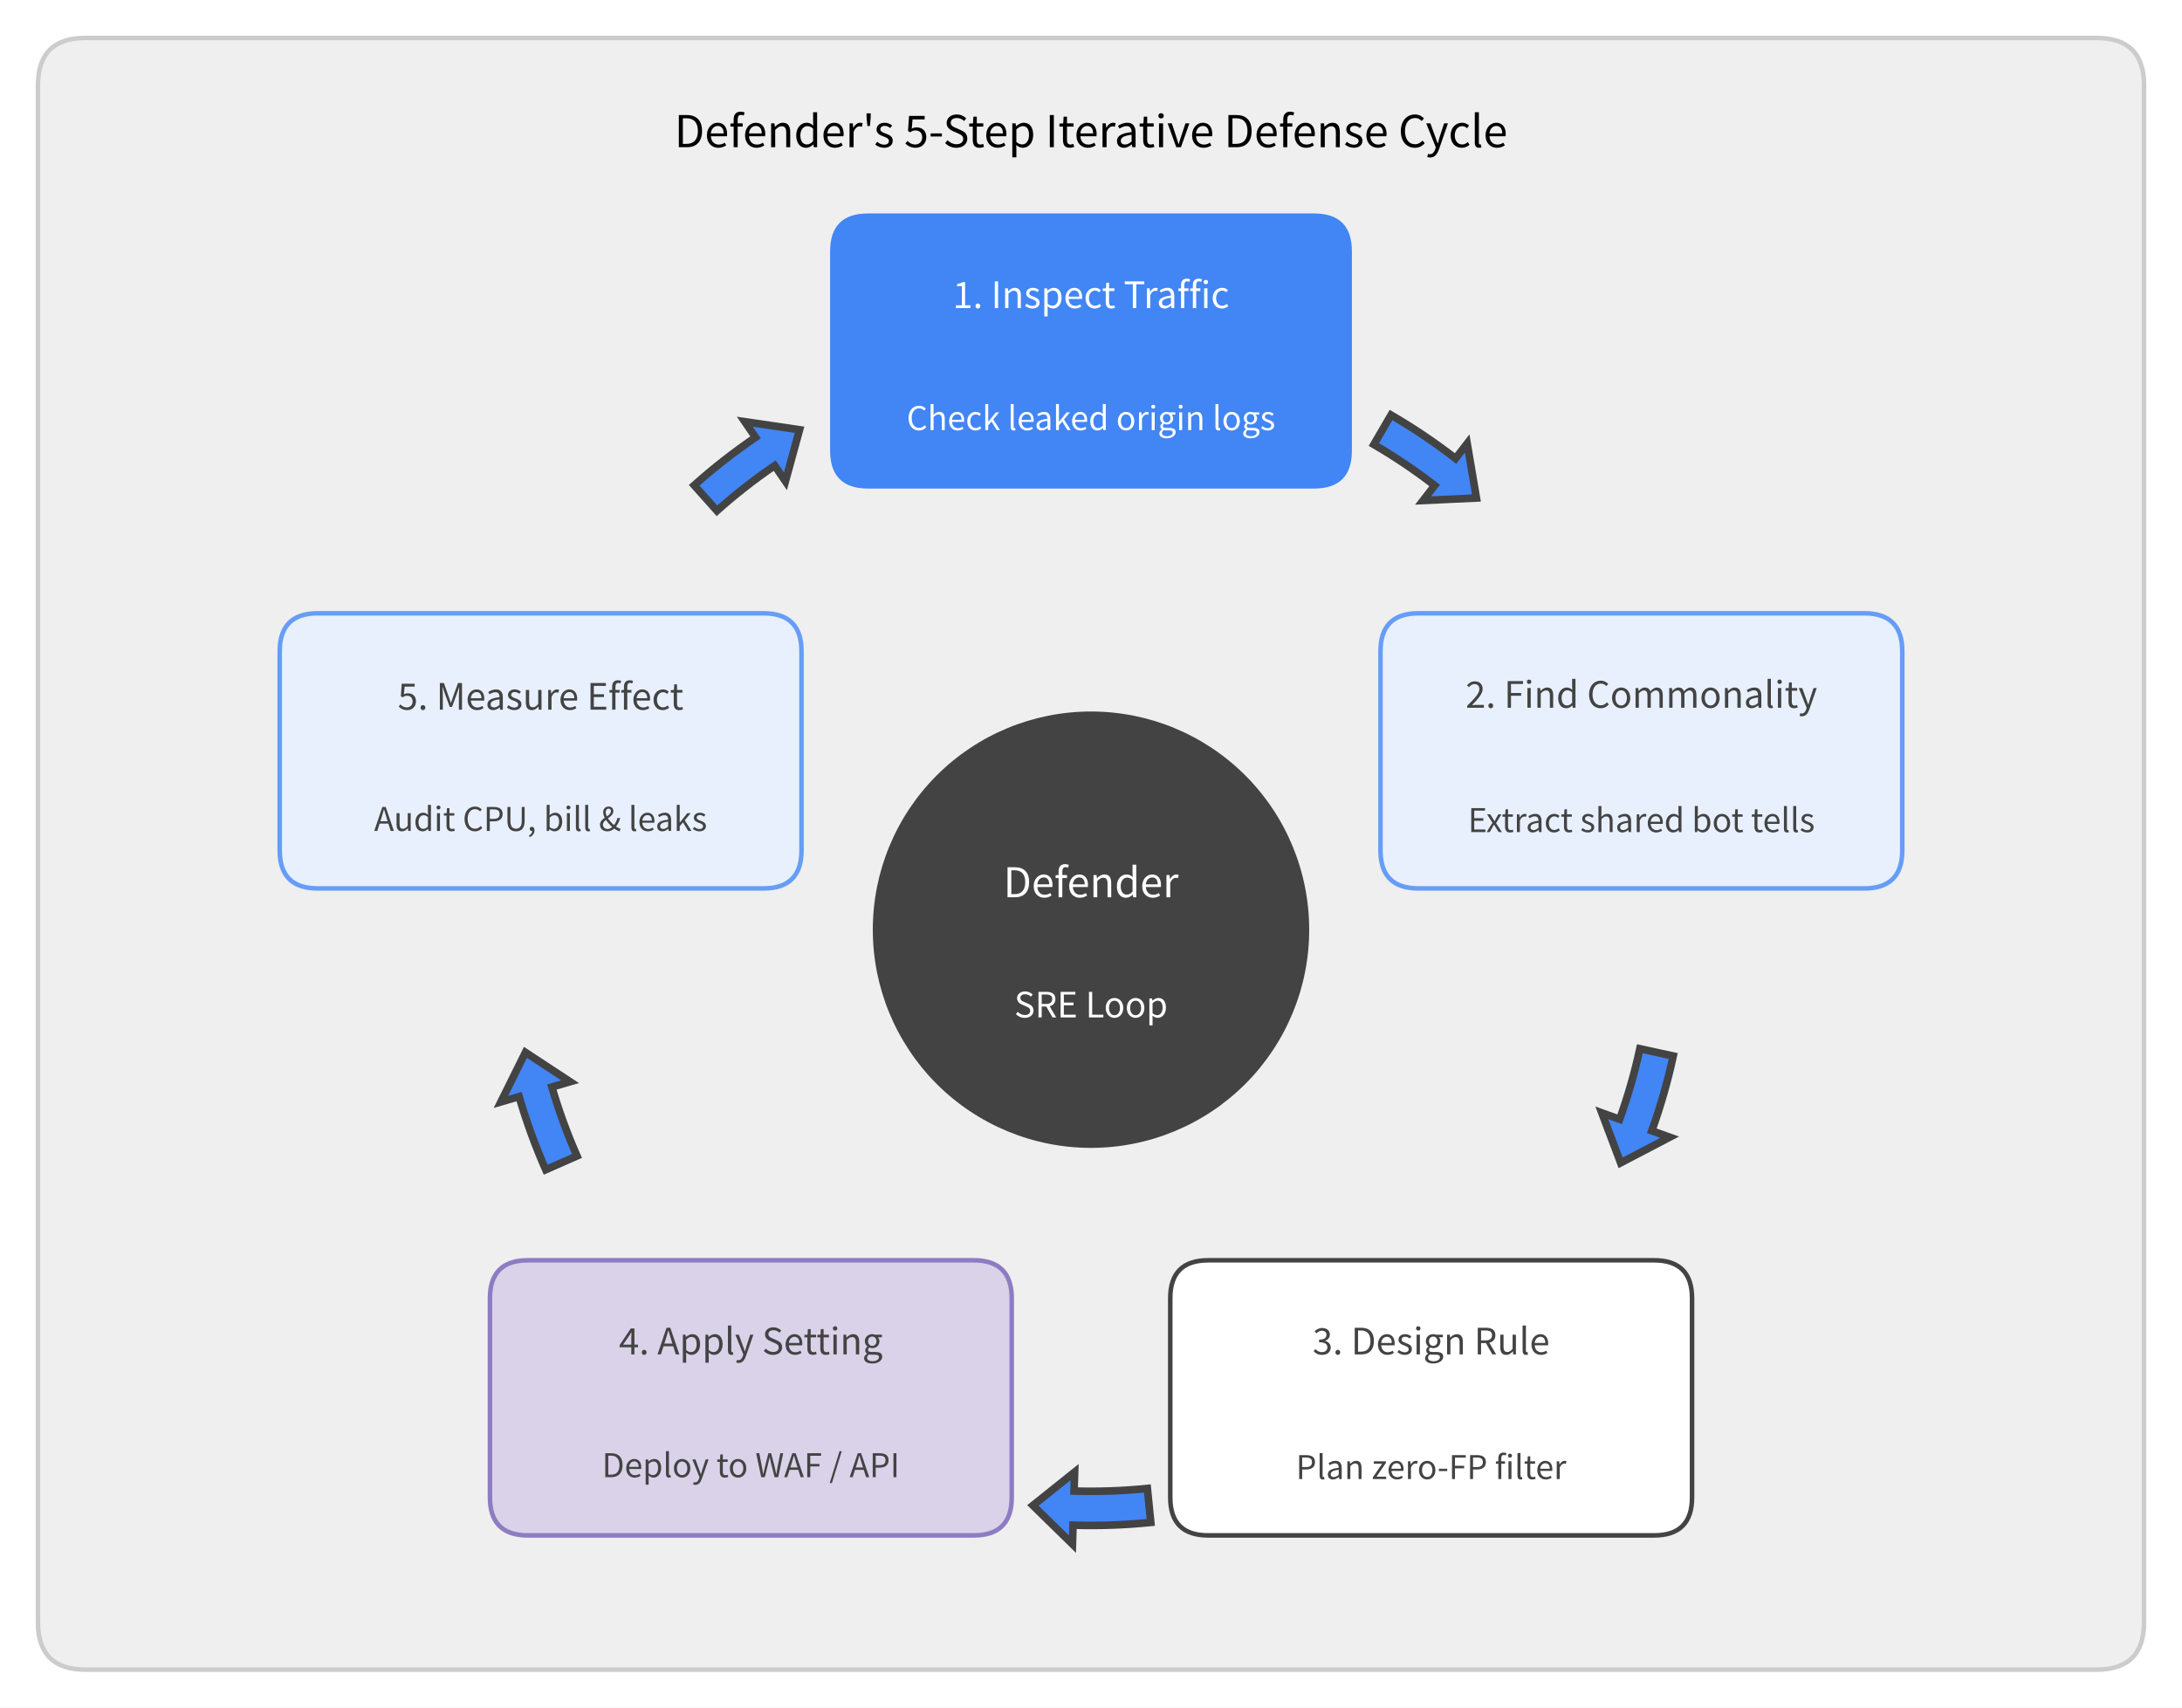
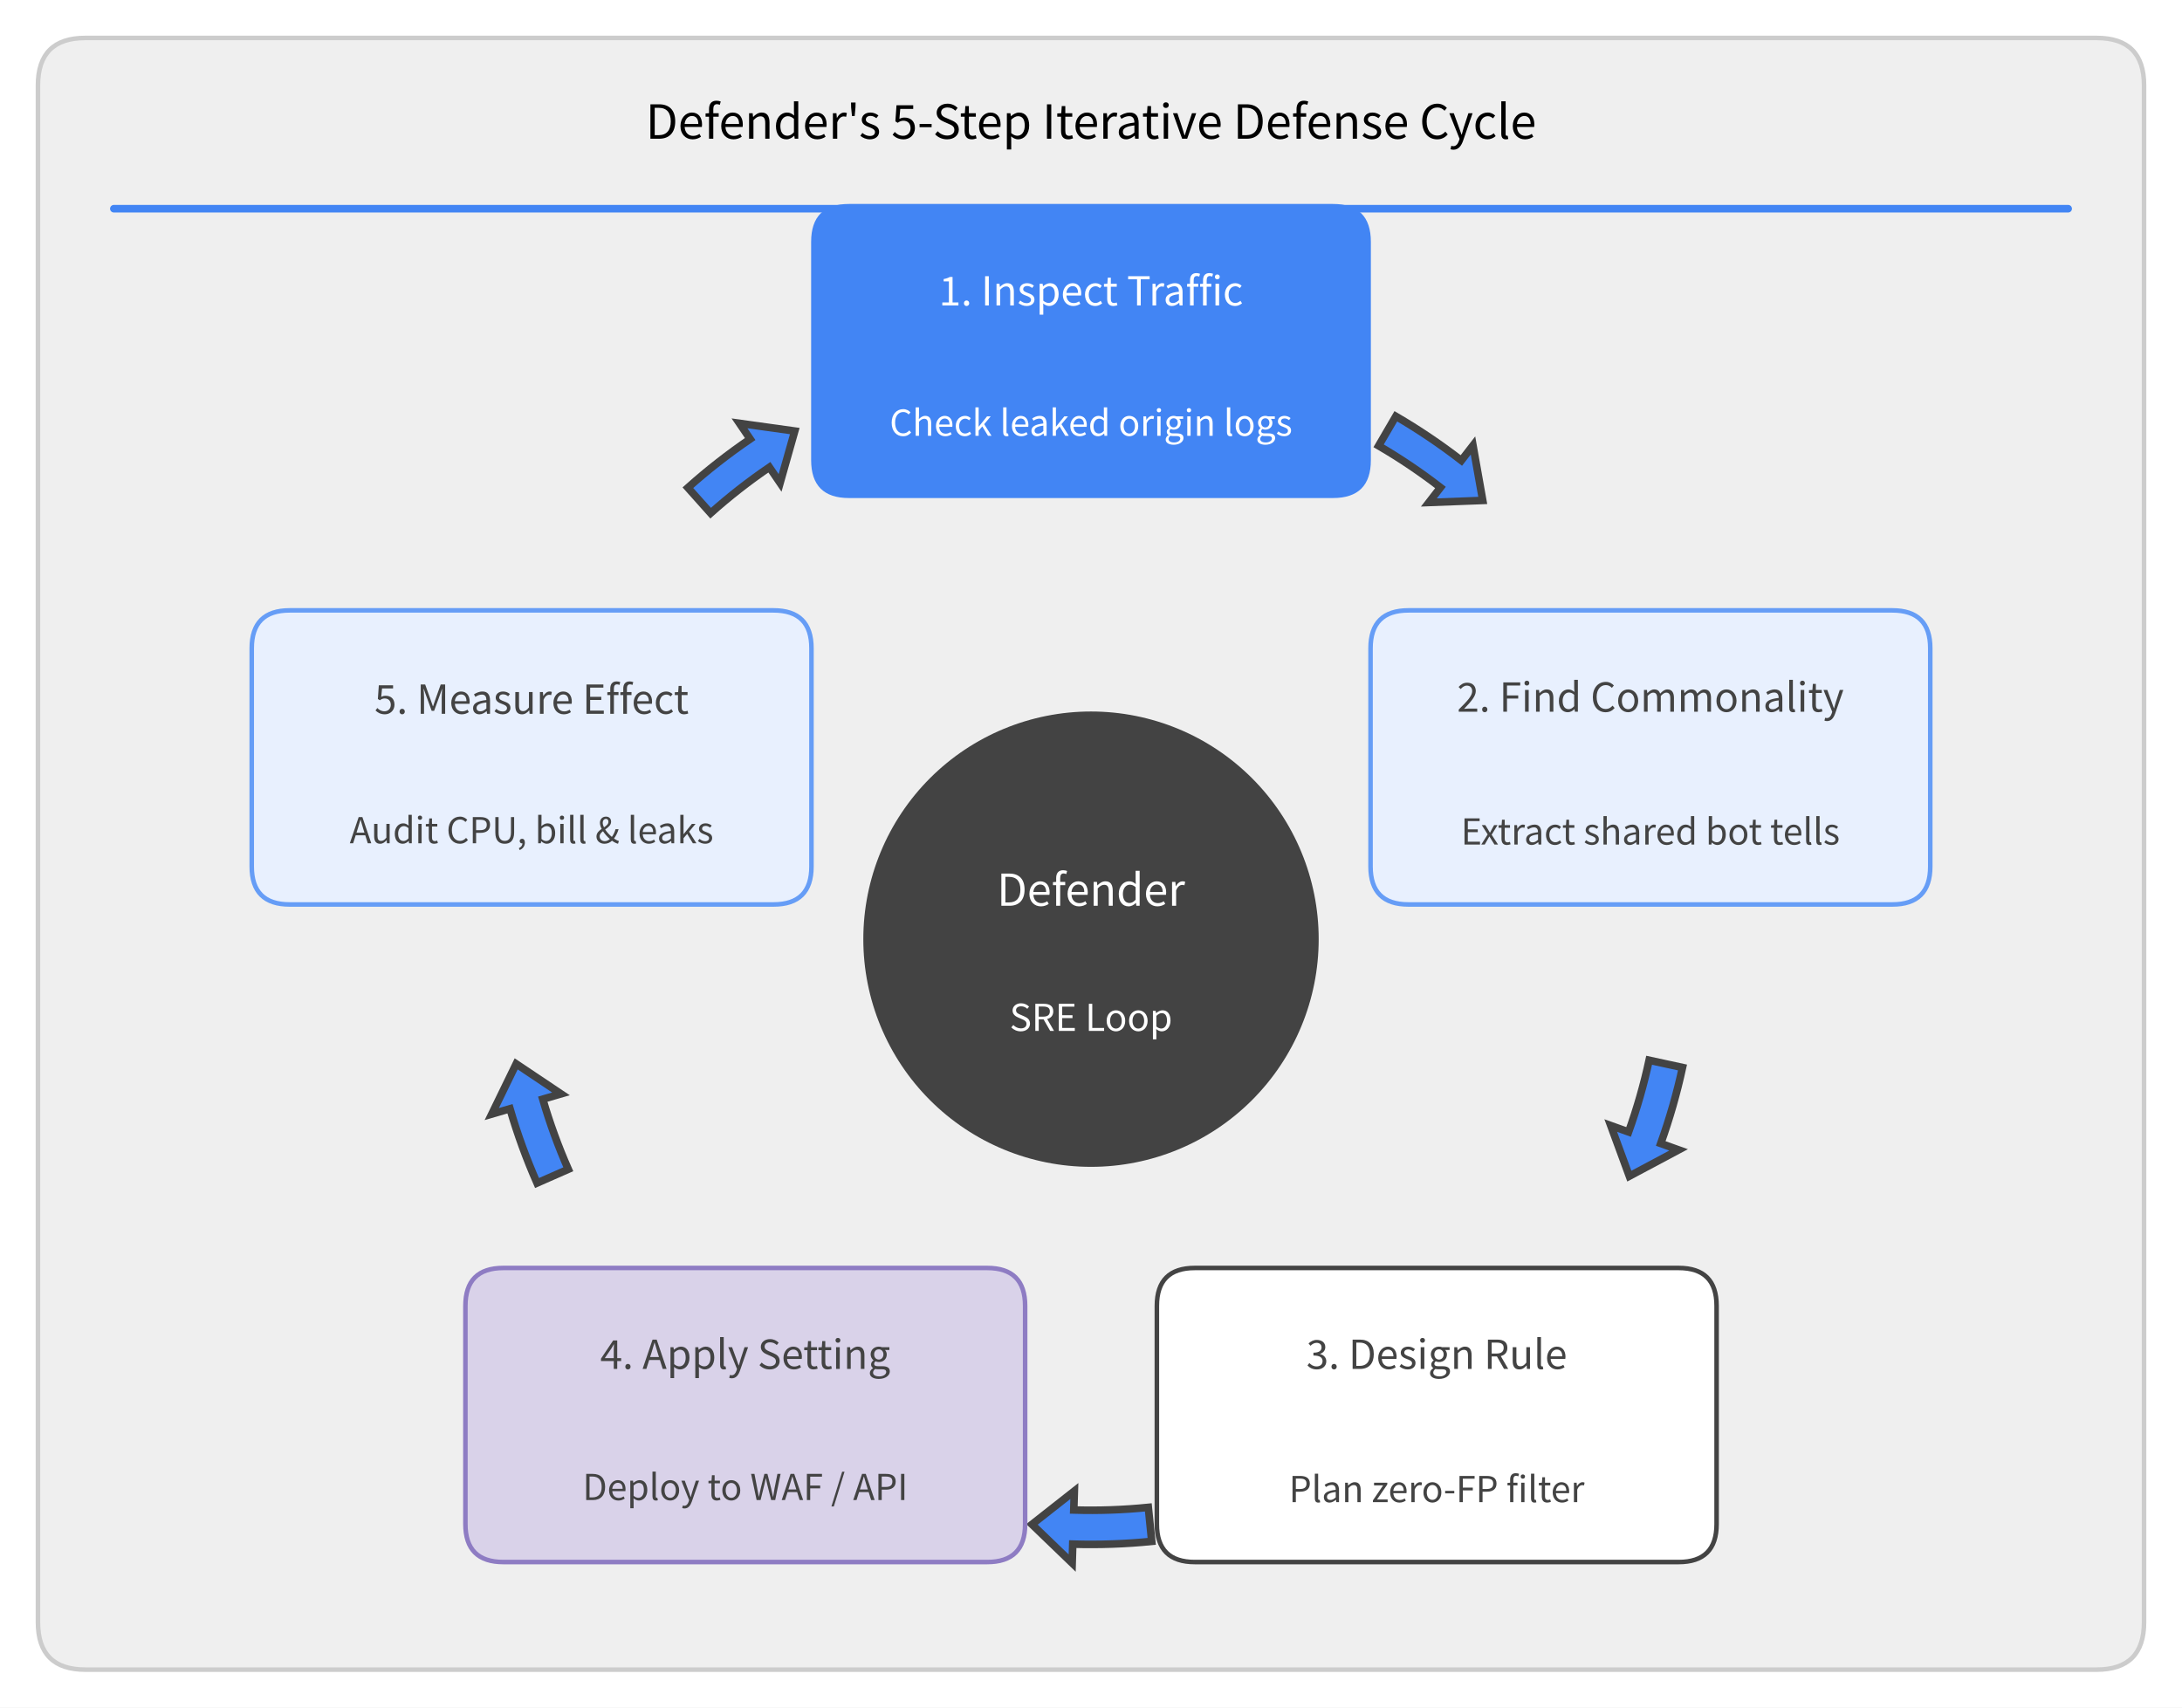
<svg xmlns="http://www.w3.org/2000/svg" width="720pt" height="563.478pt" viewBox="0 0 720 563.478" version="1.1">
  <defs>
    <style type="text/css">*{stroke-linejoin: round; stroke-linecap: butt}</style>
  </defs>
  <g id="figure_1">
    <g id="patch_1">
      <path d="M 0 563.478  L 720 563.478  L 720 0  L 0 0  z " style="fill: #ffffff" />
    </g>
    <g id="axes_1">
      <g id="patch_2">
        <path d="M 360 550.957  L 28.174 550.957  Q 12.522 550.957 12.522 535.304  L 12.522 28.174  Q 12.522 12.522 28.174 12.522  L 691.826 12.522  Q 707.478 12.522 707.478 28.174  L 707.478 535.304  Q 707.478 550.957 691.826 550.957  z " clip-path="url(#p8e8124eca7)" style="fill: #efefef; stroke: #cccccc; stroke-width: 1.5; stroke-linejoin: miter" />
      </g>
+       <g id="patch_3">
+         <path d="M 37.565 68.87  L 682.435 68.87  " clip-path="url(#p8e8124eca7)" style="fill: none; stroke: #4285f4; stroke-width: 2.5; stroke-linecap: round" />
+       </g>
      <g id="text_1">
        <g clip-path="url(#p8e8124eca7)">
-           <text style="font-size: 14.5px; font-family: 'drawlib-cjk-japanese-noto-sans-bold', 'Noto Sans CJK JP'; text-anchor: middle" x="360" y="48.582" transform="rotate(-0 360 48.58163)">Defender's 5-Step Iterative Defense Cycle</text>
+           <text style="font-size: 15.5px; font-family: 'drawlib-cjk-japanese-noto-sans-bold', 'Noto Sans CJK JP'; text-anchor: middle" x="360" y="45.779" transform="rotate(-0 360 45.77917)">Defender's 5-Step Iterative Defense Cycle</text>
        </g>
      </g>
-       <g id="patch_3">
-         <path d="M 487.179 164.34  L 469.57 165.159  L 473.401 160.207  C 467.013 155.265 460.309 150.746 453.332 146.679  L 459.008 136.943  C 466.409 141.257 473.521 146.051 480.297 151.294  L 484.128 146.342  z " clip-path="url(#p8e8124eca7)" style="fill: #4285f4; stroke: #434343; stroke-width: 2.5; stroke-linejoin: miter" />
-       </g>
      <g id="patch_4">
-         <path d="M 534.771 383.72  L 528.551 367.226  L 534.444 369.339  C 537.171 361.737 539.397 353.965 541.109 346.072  L 552.122 348.461  C 550.306 356.834 547.944 365.079 545.053 373.143  L 550.946 375.256  z " clip-path="url(#p8e8124eca7)" style="fill: #4285f4; stroke: #434343; stroke-width: 2.5; stroke-linejoin: miter" />
+         <path d="M 489.264 165.136  L 471.485 165.813  L 475.316 160.862  C 468.821 155.836 462.004 151.241 454.909 147.105  L 460.585 137.369  C 468.104 141.752 475.329 146.622 482.212 151.948  L 486.044 146.996  z " clip-path="url(#p8e8124eca7)" style="fill: #4285f4; stroke: #434343; stroke-width: 2.5; stroke-linejoin: miter" />
      </g>
      <g id="patch_5">
-         <path d="M 340.835 496.775  L 354.6 485.762  L 354.412 492.02  C 362.484 492.264 370.564 491.979 378.599 491.169  L 379.73 502.381  C 371.206 503.241 362.635 503.543 354.072 503.285  L 353.883 509.543  z " clip-path="url(#p8e8124eca7)" style="fill: #4285f4; stroke: #434343; stroke-width: 2.5; stroke-linejoin: miter" />
+         <path d="M 537.636 388.112  L 531.498 371.413  L 537.391 373.526  C 540.163 365.796 542.427 357.892 544.168 349.866  L 555.182 352.255  C 553.336 360.761 550.937 369.137 547.999 377.33  L 553.893 379.444  z " clip-path="url(#p8e8124eca7)" style="fill: #4285f4; stroke: #434343; stroke-width: 2.5; stroke-linejoin: miter" />
      </g>
      <g id="patch_6">
-         <path d="M 173.384 347.267  L 188.112 356.955  L 182.102 358.709  C 184.365 366.462 187.132 374.058 190.386 381.45  L 180.072 385.991  C 176.62 378.149 173.684 370.091 171.284 361.867  L 165.274 363.621  z " clip-path="url(#p8e8124eca7)" style="fill: #4285f4; stroke: #434343; stroke-width: 2.5; stroke-linejoin: miter" />
+         <path d="M 340.521 503.02  L 354.506 492.021  L 354.317 498.28  C 362.526 498.527 370.742 498.238 378.913 497.414  L 380.044 508.626  C 371.385 509.5 362.677 509.806 353.977 509.544  L 353.789 515.802  z " clip-path="url(#p8e8124eca7)" style="fill: #4285f4; stroke: #434343; stroke-width: 2.5; stroke-linejoin: miter" />
      </g>
      <g id="patch_7">
-         <path d="M 263.83 141.811  L 259.167 158.811  L 255.641 153.638  C 248.967 158.185 242.598 163.165 236.574 168.543  L 229.068 160.137  C 235.459 154.431 242.215 149.149 249.295 144.325  L 245.769 139.151  z " clip-path="url(#p8e8124eca7)" style="fill: #4285f4; stroke: #434343; stroke-width: 2.5; stroke-linejoin: miter" />
+         <path d="M 170.325 351.061  L 185.107 360.963  L 179.097 362.717  C 181.398 370.6 184.212 378.325 187.521 385.842  L 177.206 390.382  C 173.7 382.416 170.717 374.23 168.279 365.875  L 162.269 367.629  z " clip-path="url(#p8e8124eca7)" style="fill: #4285f4; stroke: #434343; stroke-width: 2.5; stroke-linejoin: miter" />
      </g>
      <g id="patch_8">
-         <path d="M 360 378.783  C 379.095 378.783 397.41 371.196 410.912 357.694  C 424.414 344.192 432 325.877 432 306.783  C 432 287.688 424.414 269.373 410.912 255.871  C 397.41 242.369 379.095 234.783 360 234.783  C 340.905 234.783 322.59 242.369 309.088 255.871  C 295.586 269.373 288 287.688 288 306.783  C 288 325.877 295.586 344.192 309.088 357.694  C 322.59 371.196 340.905 378.783 360 378.783  z " clip-path="url(#p8e8124eca7)" style="fill: #434343" />
+         <path d="M 262.253 142.237  L 257.404 159.355  L 253.878 154.181  C 247.092 158.806 240.615 163.869 234.489 169.339  L 226.983 160.932  C 233.475 155.136 240.34 149.769 247.532 144.868  L 244.007 139.694  z " clip-path="url(#p8e8124eca7)" style="fill: #4285f4; stroke: #434343; stroke-width: 2.5; stroke-linejoin: miter" />
+       </g>
+       <g id="patch_9">
+         <path d="M 360 385.043  C 379.925 385.043 399.036 377.127 413.125 363.038  C 427.214 348.949 435.13 329.838 435.13 309.913  C 435.13 289.988 427.214 270.877 413.125 256.788  C 399.036 242.699 379.925 234.783 360 234.783  C 340.075 234.783 320.964 242.699 306.875 256.788  C 292.786 270.877 284.87 289.988 284.87 309.913  C 284.87 329.838 292.786 348.949 306.875 363.038  C 320.964 377.127 340.075 385.043 360 385.043  z " clip-path="url(#p8e8124eca7)" style="fill: #434343" />
      </g>
      <g id="text_2">
        <g clip-path="url(#p8e8124eca7)">
-           <text style="font-size: 13.5px; font-family: 'drawlib-cjk-japanese-noto-sans-bold', 'Noto Sans CJK JP'; text-anchor: middle; fill: #ffffff" x="360" y="296.073" transform="rotate(-0 360 296.0726)">Defender</text>
+           <text style="font-size: 14.5px; font-family: 'drawlib-cjk-japanese-noto-sans-bold', 'Noto Sans CJK JP'; text-anchor: middle; fill: #ffffff" x="360" y="298.894" transform="rotate(-0 360 298.8943)">Defender</text>
        </g>
      </g>
      <g id="text_3">
        <g clip-path="url(#p8e8124eca7)">
-           <text style="font-size: 11.5px; font-family: 'drawlib-cjk-japanese-noto-sans-regular', 'Noto Sans CJK JP'; text-anchor: middle; fill: #ffffff" x="360" y="335.725" transform="rotate(-0 360 335.7255)">SRE Loop</text>
+           <text style="font-size: 12.2px; font-family: 'drawlib-cjk-japanese-noto-sans-regular', 'Noto Sans CJK JP'; text-anchor: middle; fill: #ffffff" x="360" y="340.179" transform="rotate(-0 360 340.1794)">SRE Loop</text>
        </g>
      </g>
-       <g id="patch_9">
-         <path d="M 360 161.217  L 286.435 161.217  Q 273.913 161.217 273.913 148.696  L 273.913 82.957  Q 273.913 70.435 286.435 70.435  L 433.565 70.435  Q 446.087 70.435 446.087 82.957  L 446.087 148.696  Q 446.087 161.217 433.565 161.217  z " clip-path="url(#p8e8124eca7)" style="fill: #4285f4" />
+       <g id="patch_10">
+         <path d="M 360 164.348  L 280.174 164.348  Q 267.652 164.348 267.652 151.826  L 267.652 79.826  Q 267.652 67.304 280.174 67.304  L 439.826 67.304  Q 452.348 67.304 452.348 79.826  L 452.348 151.826  Q 452.348 164.348 439.826 164.348  z " clip-path="url(#p8e8124eca7)" style="fill: #4285f4" />
      </g>
      <g id="text_4">
        <g clip-path="url(#p8e8124eca7)">
-           <text style="font-size: 12px; font-family: 'drawlib-cjk-japanese-noto-sans-bold', 'Noto Sans CJK JP'; text-anchor: middle; fill: #ffffff" x="360" y="101.66" transform="rotate(-0 360 101.6596)">1. Inspect Traffic</text>
+           <text style="font-size: 13.2px; font-family: 'drawlib-cjk-japanese-noto-sans-bold', 'Noto Sans CJK JP'; text-anchor: middle; fill: #ffffff" x="360" y="100.806" transform="rotate(-0 360 100.8064)">1. Inspect Traffic</text>
        </g>
      </g>
      <g id="text_5">
        <g clip-path="url(#p8e8124eca7)">
-           <text style="font-size: 10.8px; font-family: 'drawlib-cjk-japanese-noto-sans-regular', 'Noto Sans CJK JP'; text-anchor: middle; fill: #ffffff" x="360" y="141.924" transform="rotate(-0 360 141.9237)">Check leaked origin logs</text>
+           <text style="font-size: 11.8px; font-family: 'drawlib-cjk-japanese-noto-sans-regular', 'Noto Sans CJK JP'; text-anchor: middle; fill: #ffffff" x="360" y="143.804" transform="rotate(-0 360 143.804)">Check leaked origin logs</text>
        </g>
      </g>
-       <g id="patch_10">
-         <path d="M 541.61 293.165  L 468.045 293.165  Q 455.523 293.165 455.523 280.643  L 455.523 214.904  Q 455.523 202.382 468.045 202.382  L 615.176 202.382  Q 627.697 202.382 627.697 214.904  L 627.697 280.643  Q 627.697 293.165 615.176 293.165  z " clip-path="url(#p8e8124eca7)" style="fill: #e8f0fe; stroke: #669df6; stroke-width: 1.5; stroke-linejoin: miter" />
+       <g id="patch_11">
+         <path d="M 544.588 298.459  L 464.762 298.459  Q 452.24 298.459 452.24 285.937  L 452.24 213.937  Q 452.24 201.415 464.762 201.415  L 624.414 201.415  Q 636.935 201.415 636.935 213.937  L 636.935 285.937  Q 636.935 298.459 624.414 298.459  z " clip-path="url(#p8e8124eca7)" style="fill: #e8f0fe; stroke: #669df6; stroke-width: 1.5; stroke-linejoin: miter" />
      </g>
      <g id="text_6">
        <g clip-path="url(#p8e8124eca7)">
-           <text style="font-size: 12px; font-family: 'drawlib-cjk-japanese-noto-sans-bold', 'Noto Sans CJK JP'; text-anchor: middle; fill: #434343" x="541.61" y="233.553" transform="rotate(-0 541.6104 233.5529)">2. Find Commonality</text>
+           <text style="font-size: 13.2px; font-family: 'drawlib-cjk-japanese-noto-sans-bold', 'Noto Sans CJK JP'; text-anchor: middle; fill: #434343" x="544.588" y="234.857" transform="rotate(-0 544.5877 234.8574)">2. Find Commonality</text>
        </g>
      </g>
      <g id="text_7">
        <g clip-path="url(#p8e8124eca7)">
-           <text style="font-size: 10.8px; font-family: 'drawlib-cjk-japanese-noto-sans-regular', 'Noto Sans CJK JP'; text-anchor: middle; fill: #434343" x="541.61" y="274.573" transform="rotate(-0 541.6104 274.5734)">Extract shared bot tells</text>
+           <text style="font-size: 11.8px; font-family: 'drawlib-cjk-japanese-noto-sans-regular', 'Noto Sans CJK JP'; text-anchor: middle; fill: #434343" x="544.588" y="278.682" transform="rotate(-0 544.5877 278.6817)">Extract shared bot tells</text>
        </g>
      </g>
-       <g id="patch_11">
-         <path d="M 472.241 506.661  L 398.676 506.661  Q 386.154 506.661 386.154 494.139  L 386.154 428.4  Q 386.154 415.878 398.676 415.878  L 545.807 415.878  Q 558.328 415.878 558.328 428.4  L 558.328 494.139  Q 558.328 506.661 545.807 506.661  z " clip-path="url(#p8e8124eca7)" style="fill: #ffffff; stroke: #434343; stroke-width: 1.5; stroke-linejoin: miter" />
+       <g id="patch_12">
+         <path d="M 474.081 515.454  L 394.255 515.454  Q 381.734 515.454 381.734 502.933  L 381.734 430.933  Q 381.734 418.411 394.255 418.411  L 553.908 418.411  Q 566.429 418.411 566.429 430.933  L 566.429 502.933  Q 566.429 515.454 553.908 515.454  z " clip-path="url(#p8e8124eca7)" style="fill: #ffffff; stroke: #434343; stroke-width: 1.5; stroke-linejoin: miter" />
      </g>
      <g id="text_8">
        <g clip-path="url(#p8e8124eca7)">
-           <text style="font-size: 12px; font-family: 'drawlib-cjk-japanese-noto-sans-bold', 'Noto Sans CJK JP'; text-anchor: middle; fill: #434343" x="472.241" y="446.935" transform="rotate(-0 472.2414 446.9353)">3. Design Rule</text>
+           <text style="font-size: 13.2px; font-family: 'drawlib-cjk-japanese-noto-sans-bold', 'Noto Sans CJK JP'; text-anchor: middle; fill: #434343" x="474.081" y="451.728" transform="rotate(-0 474.0815 451.7284)">3. Design Rule</text>
        </g>
      </g>
      <g id="text_9">
        <g clip-path="url(#p8e8124eca7)">
-           <text style="font-size: 10.8px; font-family: 'drawlib-cjk-japanese-noto-sans-regular', 'Noto Sans CJK JP'; text-anchor: middle; fill: #434343" x="472.241" y="488.069" transform="rotate(-0 472.2414 488.0693)">Plan zero-FP filter</text>
+           <text style="font-size: 11.8px; font-family: 'drawlib-cjk-japanese-noto-sans-regular', 'Noto Sans CJK JP'; text-anchor: middle; fill: #434343" x="474.081" y="495.678" transform="rotate(-0 474.0815 495.6776)">Plan zero-FP filter</text>
        </g>
      </g>
-       <g id="patch_12">
-         <path d="M 247.759 506.661  L 174.193 506.661  Q 161.672 506.661 161.672 494.139  L 161.672 428.4  Q 161.672 415.878 174.193 415.878  L 321.324 415.878  Q 333.846 415.878 333.846 428.4  L 333.846 494.139  Q 333.846 506.661 321.324 506.661  z " clip-path="url(#p8e8124eca7)" style="fill: #d9d2e9; stroke: #8e7cc3; stroke-width: 1.5; stroke-linejoin: miter" />
+       <g id="patch_13">
+         <path d="M 245.919 515.454  L 166.092 515.454  Q 153.571 515.454 153.571 502.933  L 153.571 430.933  Q 153.571 418.411 166.092 418.411  L 325.745 418.411  Q 338.266 418.411 338.266 430.933  L 338.266 502.933  Q 338.266 515.454 325.745 515.454  z " clip-path="url(#p8e8124eca7)" style="fill: #d9d2e9; stroke: #8e7cc3; stroke-width: 1.5; stroke-linejoin: miter" />
      </g>
      <g id="text_10">
        <g clip-path="url(#p8e8124eca7)">
-           <text style="font-size: 12px; font-family: 'drawlib-cjk-japanese-noto-sans-bold', 'Noto Sans CJK JP'; text-anchor: middle; fill: #434343" x="247.759" y="446.935" transform="rotate(-0 247.7586 446.9353)">4. Apply Setting</text>
+           <text style="font-size: 13.2px; font-family: 'drawlib-cjk-japanese-noto-sans-bold', 'Noto Sans CJK JP'; text-anchor: middle; fill: #434343" x="245.919" y="451.728" transform="rotate(-0 245.9185 451.7284)">4. Apply Setting</text>
        </g>
      </g>
      <g id="text_11">
        <g clip-path="url(#p8e8124eca7)">
-           <text style="font-size: 10.8px; font-family: 'drawlib-cjk-japanese-noto-sans-regular', 'Noto Sans CJK JP'; text-anchor: middle; fill: #434343" x="247.759" y="487.453" transform="rotate(-0 247.7586 487.4534)">Deploy to WAF / API</text>
+           <text style="font-size: 11.8px; font-family: 'drawlib-cjk-japanese-noto-sans-regular', 'Noto Sans CJK JP'; text-anchor: middle; fill: #434343" x="245.919" y="495.005" transform="rotate(-0 245.9185 495.0046)">Deploy to WAF / API</text>
        </g>
      </g>
-       <g id="patch_13">
-         <path d="M 178.39 293.165  L 104.824 293.165  Q 92.303 293.165 92.303 280.643  L 92.303 214.904  Q 92.303 202.382 104.824 202.382  L 251.955 202.382  Q 264.477 202.382 264.477 214.904  L 264.477 280.643  Q 264.477 293.165 251.955 293.165  z " clip-path="url(#p8e8124eca7)" style="fill: #e8f0fe; stroke: #669df6; stroke-width: 1.5; stroke-linejoin: miter" />
+       <g id="patch_14">
+         <path d="M 175.412 298.459  L 95.586 298.459  Q 83.065 298.459 83.065 285.937  L 83.065 213.937  Q 83.065 201.415 95.586 201.415  L 255.238 201.415  Q 267.76 201.415 267.76 213.937  L 267.76 285.937  Q 267.76 298.459 255.238 298.459  z " clip-path="url(#p8e8124eca7)" style="fill: #e8f0fe; stroke: #669df6; stroke-width: 1.5; stroke-linejoin: miter" />
      </g>
      <g id="text_12">
        <g clip-path="url(#p8e8124eca7)">
-           <text style="font-size: 12px; font-family: 'drawlib-cjk-japanese-noto-sans-bold', 'Noto Sans CJK JP'; text-anchor: middle; fill: #434343" x="178.39" y="234.177" transform="rotate(-0 178.3896 234.1773)">5. Measure Effect</text>
+           <text style="font-size: 13.2px; font-family: 'drawlib-cjk-japanese-noto-sans-bold', 'Noto Sans CJK JP'; text-anchor: middle; fill: #434343" x="175.412" y="235.544" transform="rotate(-0 175.4123 235.5442)">5. Measure Effect</text>
        </g>
      </g>
      <g id="text_13">
        <g clip-path="url(#p8e8124eca7)">
-           <text style="font-size: 10.8px; font-family: 'drawlib-cjk-japanese-noto-sans-regular', 'Noto Sans CJK JP'; text-anchor: middle; fill: #434343" x="178.39" y="274.195" transform="rotate(-0 178.3896 274.1954)">Audit CPU, bill &amp; leaks</text>
+           <text style="font-size: 11.8px; font-family: 'drawlib-cjk-japanese-noto-sans-regular', 'Noto Sans CJK JP'; text-anchor: middle; fill: #434343" x="175.412" y="278.269" transform="rotate(-0 175.4123 278.2687)">Audit CPU, bill &amp; leaks</text>
        </g>
      </g>
    </g>
  </g>
  <defs>
    <clipPath id="p8e8124eca7">
      <rect x="0" y="0" width="720" height="563.478" />
    </clipPath>
  </defs>
</svg>
